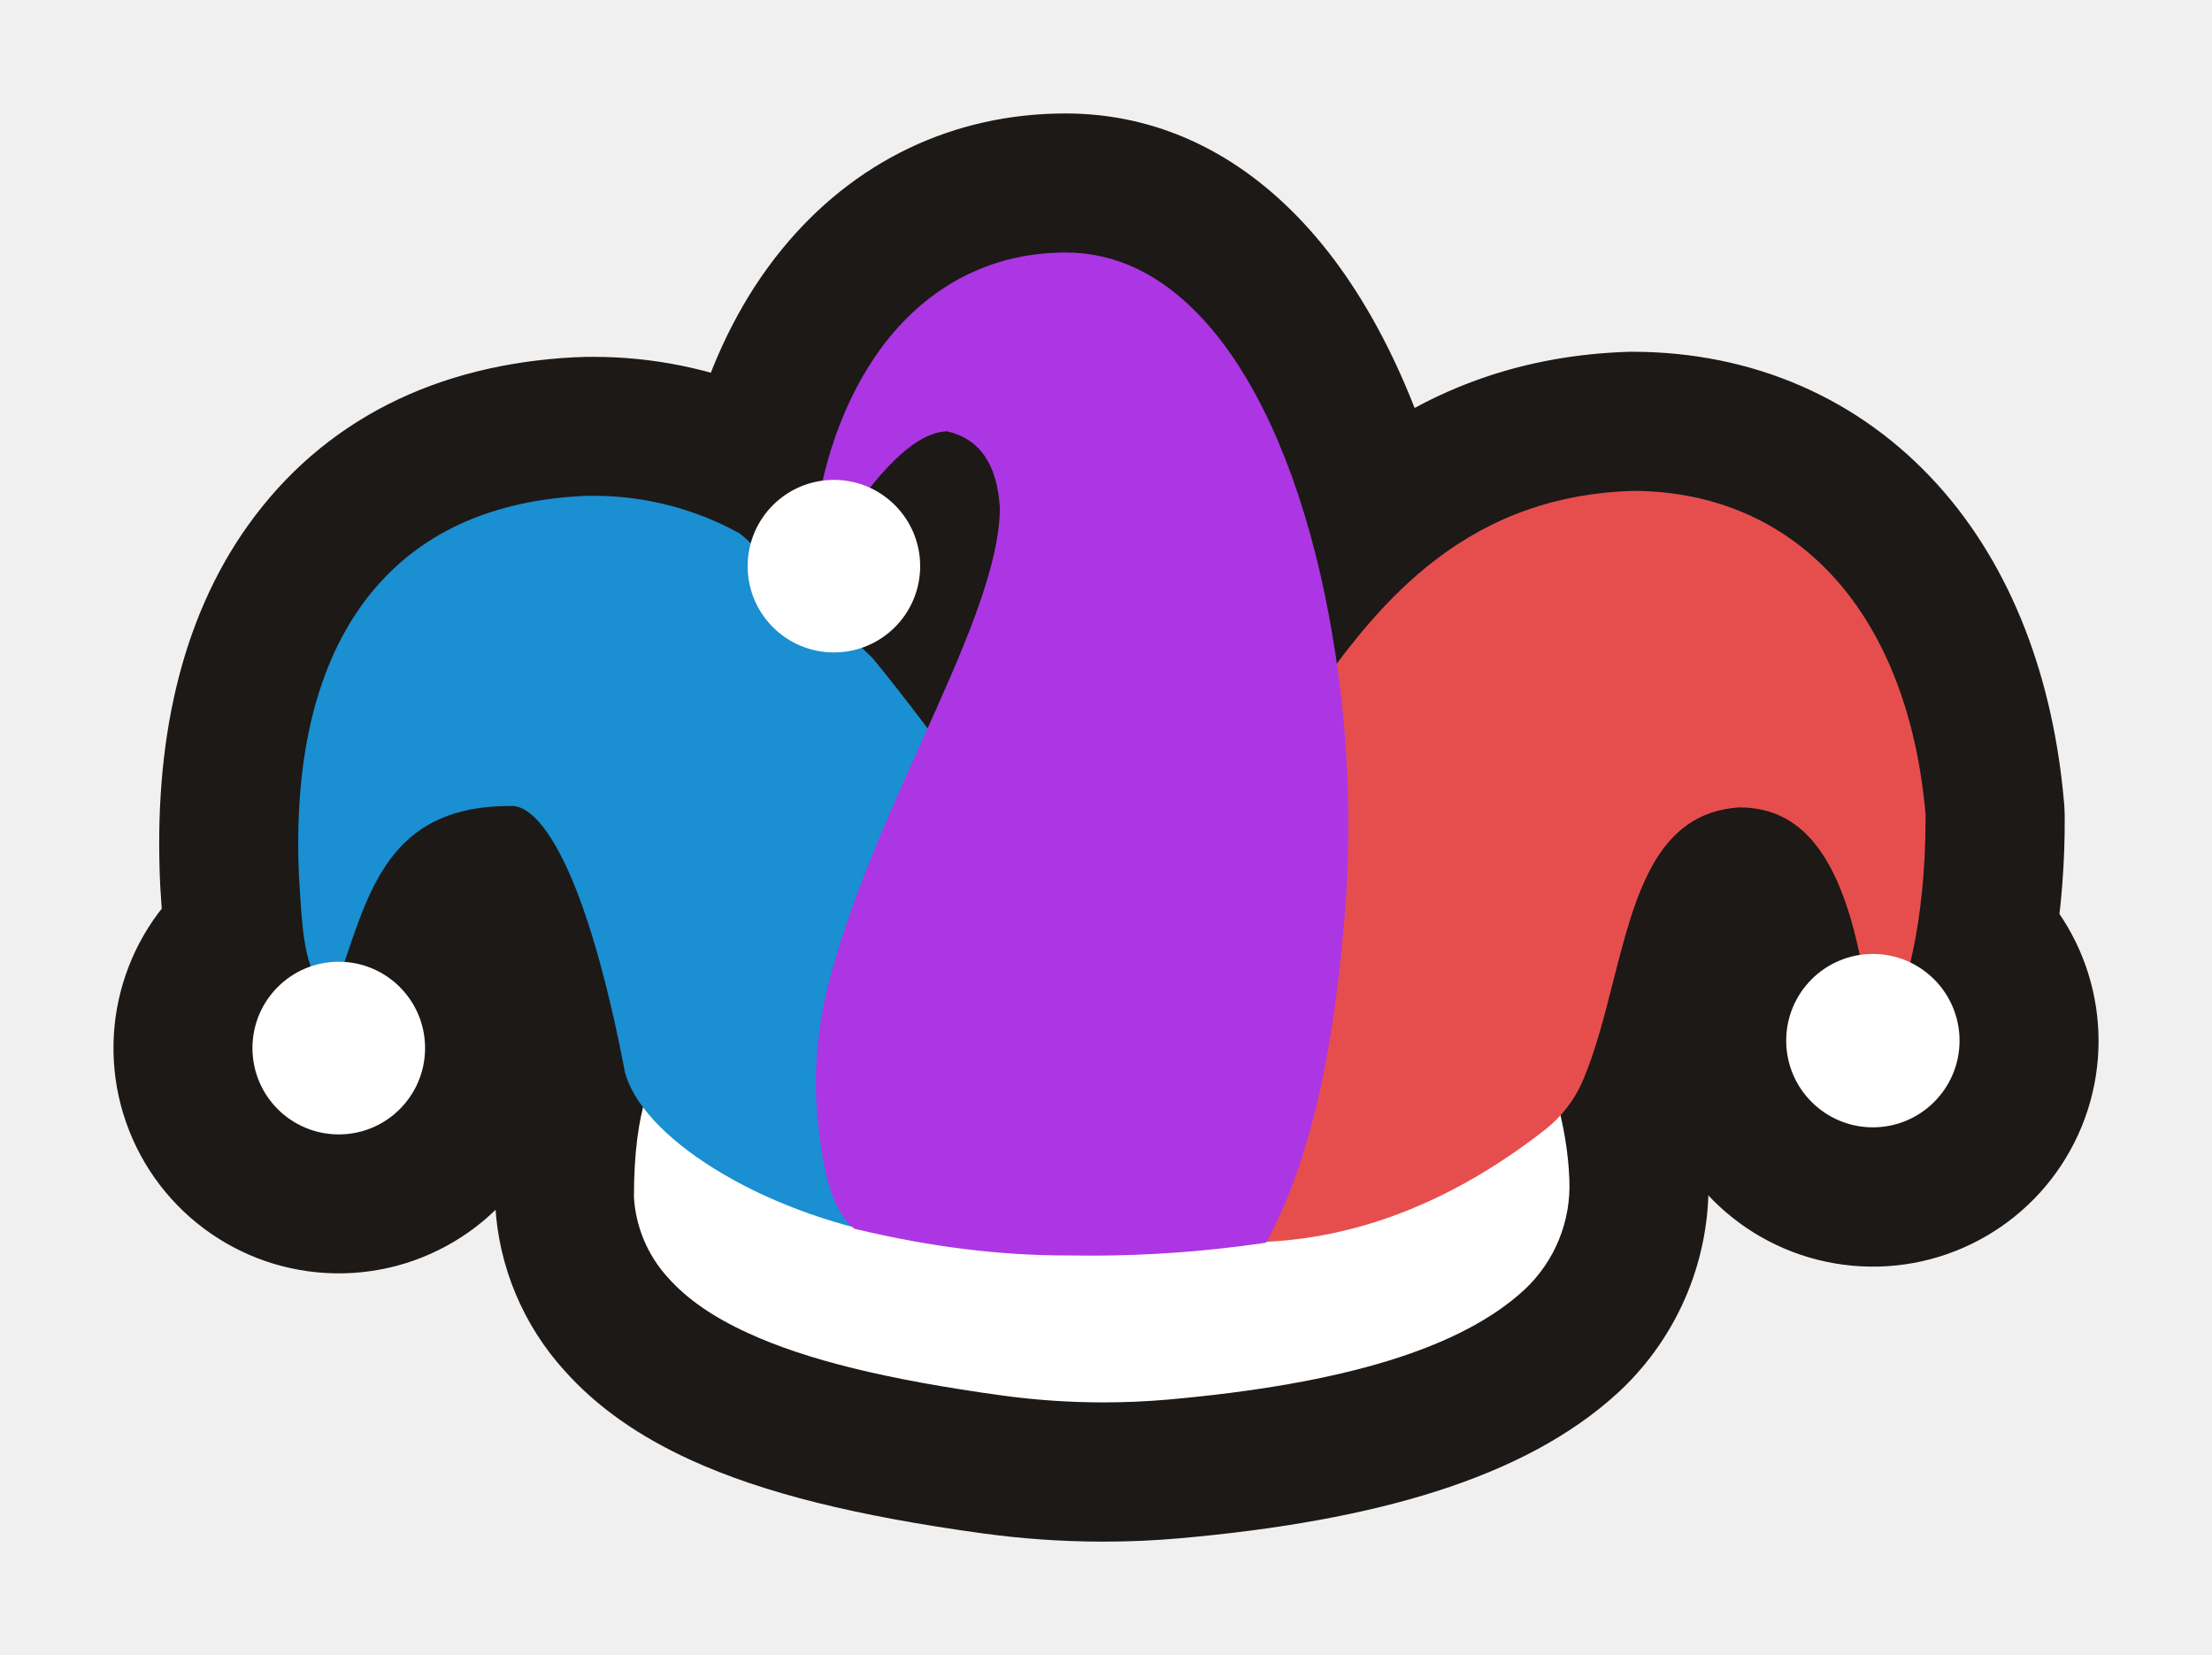
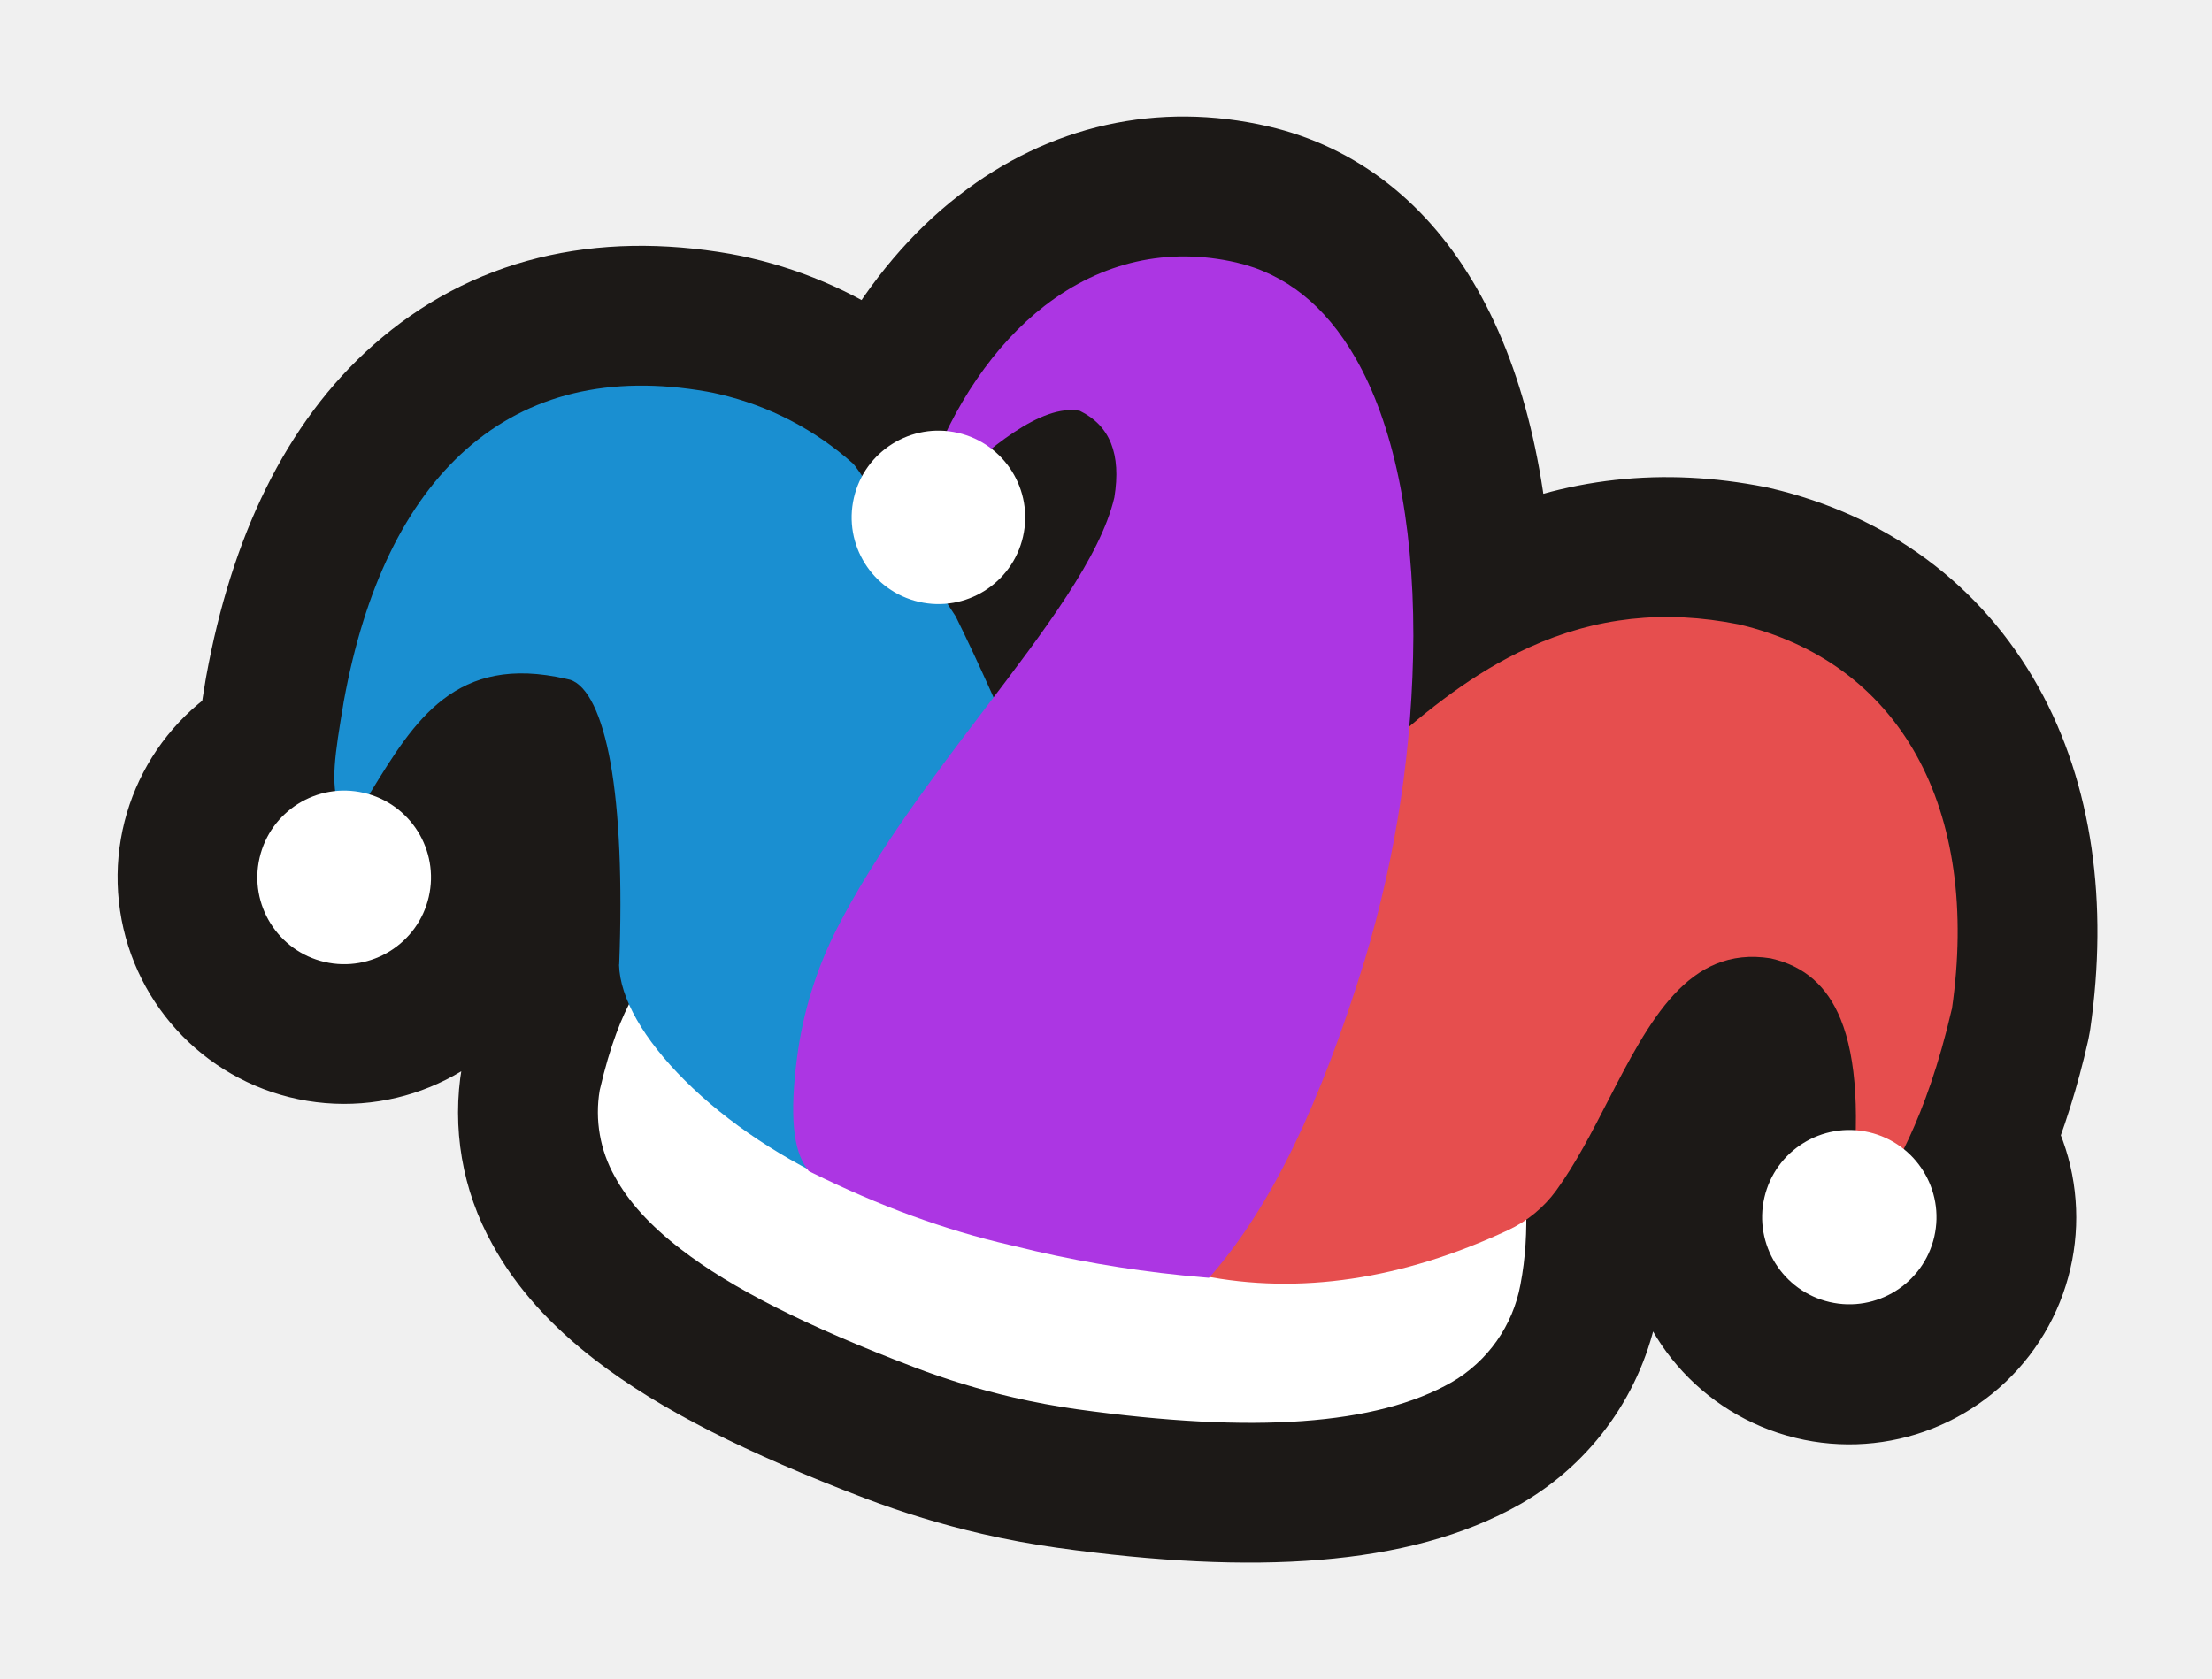
- <svg xmlns="http://www.w3.org/2000/svg" viewBox="-71.776 -71.776 799.793 598.233">
+ <svg xmlns="http://www.w3.org/2000/svg" viewBox="-83.836 -72.845 795.17 603.563">
  <style>.halo{display:none}@media (prefers-color-scheme:dark){.halo{display:inline}}</style>
-   <path class="halo" d="M640.58,267.75A267.54,267.54,0,0,0,644,223.56l-.08-2c-3.38-40.11-16.51-73.85-38-97.57-22.29-24.63-52.42-37.72-87.14-37.85h-.76c-31.42,1-58.48,10.46-82.73,29-4.11,3.14-8.13,6.55-12.11,10.26C413,84.28,397.08,51.31,377.06,29.83,358.61,10,337.24,0,313.53,0,282.26,0,255,13.05,234.8,37.75,223.94,51,215.33,67.68,209.66,86.34A50.6,50.6,0,0,0,192.9,98.09a128.88,128.88,0,0,0-50-10.11c-1.79,0-3.61,0-5.42.12h-.16C95.81,90.33,64.05,106.43,42.94,136,23.5,163.19,14.72,200.34,16.86,246.39l.07,1.23c.5,7.86.9,14.39,1.64,20.23a50.7,50.7,0,1,0,59.14-3.71c6.68-16.36,14-24.2,31.52-25,1.54,2,4.22,6.08,7.56,13.87,6.54,15.26,12.82,38,18.14,65.91l.33,1.44a51.48,51.48,0,0,0,4.81,11.95A172.92,172.92,0,0,0,138,360.73l0,1.43A66.32,66.32,0,0,0,155.11,403c8.68,9.8,20.27,17.94,35.43,24.9,22.8,10.46,53.58,18.11,96.87,24.09a291.61,291.61,0,0,0,39.73,2.74c8.29,0,16.66-.36,24.87-1.09,68.55-6.06,114.57-20.74,140.68-44.88A70.87,70.87,0,0,0,515.15,354a133.55,133.55,0,0,0-1.85-17.74,63,63,0,0,0,5.27-9.89c5.17-12.2,8.54-25.47,11.8-38.31,8.24-32.51,13.37-47.08,27.32-48.44,4.73.09,8.56,1.44,12.75,7.39,2,2.78,4.53,7.43,7.06,15a50.83,50.83,0,1,0,63.08,5.79Z" fill="#ffffff" stroke="#ffffff" stroke-width="143.553" stroke-linejoin="round" />
-   <path d="M640.58,267.75A267.54,267.54,0,0,0,644,223.56l-.08-2c-3.38-40.11-16.51-73.85-38-97.57-22.29-24.63-52.42-37.72-87.14-37.85h-.76c-31.42,1-58.48,10.46-82.73,29-4.11,3.14-8.13,6.55-12.11,10.26C413,84.28,397.08,51.31,377.06,29.83,358.61,10,337.24,0,313.53,0,282.26,0,255,13.05,234.8,37.75,223.94,51,215.33,67.68,209.66,86.34A50.6,50.6,0,0,0,192.9,98.09a128.88,128.88,0,0,0-50-10.11c-1.79,0-3.61,0-5.42.12h-.16C95.81,90.33,64.05,106.43,42.94,136,23.5,163.19,14.72,200.34,16.86,246.39l.07,1.23c.5,7.86.9,14.39,1.64,20.23a50.7,50.7,0,1,0,59.14-3.71c6.68-16.36,14-24.2,31.52-25,1.54,2,4.22,6.08,7.56,13.87,6.54,15.26,12.82,38,18.14,65.91l.33,1.44a51.48,51.48,0,0,0,4.81,11.95A172.92,172.92,0,0,0,138,360.73l0,1.43A66.32,66.32,0,0,0,155.11,403c8.68,9.8,20.27,17.94,35.43,24.9,22.8,10.46,53.58,18.11,96.87,24.09a291.61,291.61,0,0,0,39.73,2.74c8.29,0,16.66-.36,24.87-1.09,68.55-6.06,114.57-20.74,140.68-44.88A70.87,70.87,0,0,0,515.15,354a133.55,133.55,0,0,0-1.85-17.74,63,63,0,0,0,5.27-9.89c5.17-12.2,8.54-25.47,11.8-38.31,8.24-32.51,13.37-47.08,27.32-48.44,4.73.09,8.56,1.44,12.75,7.39,2,2.78,4.53,7.43,7.06,15a50.83,50.83,0,1,0,63.08,5.79Z" fill="#1c1917" stroke="#1c1917" stroke-width="61.523" stroke-linejoin="round" />
-   <path d="M495.66,354.69c-.72-19.95-6.91-38.22-13.5-55l-1-2.65-2.85.12L171.65,310,170,310l-1.12,1.19c-4.27,4.57-11.44,17.08-11.44,49.5V361a47.27,47.27,0,0,0,12.25,29c6.84,7.73,16.32,14.3,29,20.1,21,9.65,50.06,16.79,91.4,22.5a271.91,271.91,0,0,0,37.07,2.56c7.72,0,15.51-.34,23.15-1,64.09-5.67,106.34-18.68,129.16-39.78A51.37,51.37,0,0,0,495.66,354.69Z" fill="#ffffff" />
-   <path d="M329.67,278c-17.17-20.92-32.81-42-47.94-62.31-13.41-18-25.91-34.84-37.93-49.5-1.28-1.38-46.63-44.55-48.25-45.21a109.14,109.14,0,0,0-52.62-13.54c-1.51,0-3,0-4.53.1-35.34,1.89-62.1,15.26-79.59,39.73C42,170.88,34.41,203.9,36.34,245.46v.07l.06.87c1.15,18.47,1.79,28.64,7,37l4.45,7.06,2.72-7.89c.87-2.5,1.72-5.06,2.54-7.53,9.53-28.52,18.54-55.47,59.39-55.47h1.36c6.55.52,13.94,9.66,20.85,25.76,7.08,16.53,13.78,40.71,19.36,69.92l0,.13,0,.12c3,11.5,14.45,24,32.35,35.14,18.36,11.44,41.58,20.16,65.38,24.55l2.33.43,1.49-1.84,74-90.64,2.07-2.53Z" fill="#1a8fd1" />
-   <circle cx="50.71" cy="307.08" r="31.21" fill="#ffffff" />
-   <path d="M624.5,223.22c-3-35.82-14.43-65.6-33-86.12s-43.65-31.33-72.7-31.44h-.14c-27.2.84-50.58,9-71.48,25-17.77,13.59-30.87,30.7-41.76,45.79l-39.76,20.45-.6.31-.47.49-63.73,67.06-2.33,2.46,2,2.71,79.75,105.68,1.25,1.65,2.07-.06c35.45-1.11,70.19-14.76,103.24-40.59a45.12,45.12,0,0,0,13.75-17.88c4.59-10.82,7.77-23.36,10.84-35.49,8-31.4,15.49-61.06,45.47-63.15h.28c12.21,0,21.76,5.12,29.18,15.66,8.77,12.47,14.78,33,17.85,60.9l1.6,14.56,6-13.35c4.73-10.47,12.65-34.05,12.65-74.31v-.34Z" fill="#e64e4e" />
-   <path d="M405.68,136c-9.38-40.69-24.21-72.79-42.89-92.83C348.18,27.45,331.61,19.5,313.53,19.5c-25.23,0-47.24,10.58-63.65,30.61C235.42,67.75,225.72,92.56,222.55,120l-1.94,16.78,9.26-14.12c11.6-17.7,26.67-38,40.75-38.54,11.81,2.74,18.07,11.76,19.13,27.54-.05,22-13.8,52.48-28.36,84.79-12.31,27.31-26.26,58.27-33.89,88.51a142.23,142.23,0,0,0-3.57,48.77c2,20.44,6,32.53,12.51,38.05l.73.62.93.22c26.71,6.34,51.48,9.42,75.7,9.42h1.53c2.62.05,5.28.07,7.89.07A431.17,431.17,0,0,0,384,377.71l2-.28,1-1.82c15-28.66,23.87-67.42,27.86-122A410,410,0,0,0,405.68,136Z" fill="#ac36e3" />
-   <circle cx="229.74" cy="132.88" r="31.19" fill="#ffffff" />
-   <path d="M605.4,273.05a31.34,31.34,0,1,0,31.34,31.34A31.37,31.37,0,0,0,605.4,273.05Z" fill="#ffffff" />
+   <g transform="rotate(13 328.12 227.34)">
+     <path class="halo" d="M640.58,267.75A267.54,267.54,0,0,0,644,223.56l-.08-2c-3.38-40.11-16.51-73.85-38-97.57-22.29-24.63-52.42-37.72-87.14-37.85h-.76c-31.42,1-58.48,10.46-82.73,29-4.11,3.14-8.13,6.55-12.11,10.26C413,84.28,397.08,51.31,377.06,29.83,358.61,10,337.24,0,313.53,0,282.26,0,255,13.05,234.8,37.75,223.94,51,215.33,67.68,209.66,86.34A50.6,50.6,0,0,0,192.9,98.09a128.88,128.88,0,0,0-50-10.11c-1.79,0-3.61,0-5.42.12h-.16C95.81,90.33,64.05,106.43,42.94,136,23.5,163.19,14.72,200.34,16.86,246.39l.07,1.23c.5,7.86.9,14.39,1.64,20.23a50.7,50.7,0,1,0,59.14-3.71c6.68-16.36,14-24.2,31.52-25,1.54,2,4.22,6.08,7.56,13.87,6.54,15.26,12.82,38,18.14,65.91l.33,1.44a51.48,51.48,0,0,0,4.81,11.95A172.92,172.92,0,0,0,138,360.73l0,1.43A66.32,66.32,0,0,0,155.11,403c8.68,9.8,20.27,17.94,35.43,24.9,22.8,10.46,53.58,18.11,96.87,24.09a291.61,291.61,0,0,0,39.73,2.74c8.29,0,16.66-.36,24.87-1.09,68.55-6.06,114.57-20.74,140.68-44.88A70.87,70.87,0,0,0,515.15,354a133.55,133.55,0,0,0-1.85-17.74,63,63,0,0,0,5.27-9.89c5.17-12.2,8.54-25.47,11.8-38.31,8.24-32.51,13.37-47.08,27.32-48.44,4.73.09,8.56,1.44,12.75,7.39,2,2.78,4.53,7.43,7.06,15a50.83,50.83,0,1,0,63.08,5.79Z" fill="#ffffff" stroke="#ffffff" stroke-width="143.553" stroke-linejoin="round" />
+     <path d="M640.58,267.75A267.54,267.54,0,0,0,644,223.56l-.08-2c-3.38-40.11-16.51-73.85-38-97.57-22.29-24.63-52.42-37.72-87.14-37.85h-.76c-31.42,1-58.48,10.46-82.73,29-4.11,3.14-8.13,6.55-12.11,10.26C413,84.28,397.08,51.31,377.06,29.83,358.61,10,337.24,0,313.53,0,282.26,0,255,13.05,234.8,37.75,223.94,51,215.33,67.68,209.66,86.34A50.6,50.6,0,0,0,192.9,98.09a128.88,128.88,0,0,0-50-10.11c-1.79,0-3.61,0-5.42.12h-.16C95.81,90.33,64.05,106.43,42.94,136,23.5,163.19,14.72,200.34,16.86,246.39l.07,1.23c.5,7.86.9,14.39,1.64,20.23a50.7,50.7,0,1,0,59.14-3.71c6.68-16.36,14-24.2,31.52-25,1.54,2,4.22,6.08,7.56,13.87,6.54,15.26,12.82,38,18.14,65.91l.33,1.44a51.48,51.48,0,0,0,4.81,11.95A172.92,172.92,0,0,0,138,360.73l0,1.43A66.32,66.32,0,0,0,155.11,403c8.68,9.8,20.27,17.94,35.43,24.9,22.8,10.46,53.58,18.11,96.87,24.09a291.61,291.61,0,0,0,39.73,2.74c8.29,0,16.66-.36,24.87-1.09,68.55-6.06,114.57-20.74,140.68-44.88A70.87,70.87,0,0,0,515.15,354a133.55,133.55,0,0,0-1.85-17.74,63,63,0,0,0,5.27-9.89c5.17-12.2,8.54-25.47,11.8-38.31,8.24-32.51,13.37-47.08,27.32-48.44,4.73.09,8.56,1.44,12.75,7.39,2,2.78,4.53,7.43,7.06,15a50.83,50.83,0,1,0,63.08,5.79Z" fill="#1c1917" stroke="#1c1917" stroke-width="61.523" stroke-linejoin="round" />
+     <path d="M495.66,354.69c-.72-19.95-6.91-38.22-13.5-55l-1-2.65-2.85.12L171.65,310,170,310l-1.12,1.19c-4.27,4.57-11.44,17.08-11.44,49.5V361a47.27,47.27,0,0,0,12.25,29c6.84,7.73,16.32,14.3,29,20.1,21,9.65,50.06,16.79,91.4,22.5a271.91,271.91,0,0,0,37.07,2.56c7.72,0,15.51-.34,23.15-1,64.09-5.67,106.34-18.68,129.16-39.78A51.37,51.37,0,0,0,495.66,354.69Z" fill="#ffffff" />
+     <path d="M329.67,278c-17.17-20.92-32.81-42-47.94-62.31-13.41-18-25.91-34.84-37.93-49.5-1.28-1.38-46.63-44.55-48.25-45.21a109.14,109.14,0,0,0-52.62-13.54c-1.51,0-3,0-4.53.1-35.34,1.89-62.1,15.26-79.59,39.73C42,170.88,34.41,203.9,36.34,245.46v.07l.06.87c1.15,18.47,1.79,28.64,7,37l4.45,7.06,2.72-7.89c.87-2.5,1.72-5.06,2.54-7.53,9.53-28.52,18.54-55.47,59.39-55.47h1.36c6.55.52,13.94,9.66,20.85,25.76,7.08,16.53,13.78,40.71,19.36,69.92l0,.13,0,.12c3,11.5,14.45,24,32.35,35.14,18.36,11.44,41.58,20.16,65.38,24.55l2.33.43,1.49-1.84,74-90.64,2.07-2.53Z" fill="#1a8fd1" />
+     <circle cx="50.71" cy="307.08" r="31.21" fill="#ffffff" />
+     <path d="M624.5,223.22c-3-35.82-14.43-65.6-33-86.12s-43.65-31.33-72.7-31.44h-.14c-27.2.84-50.58,9-71.48,25-17.77,13.59-30.87,30.7-41.76,45.79l-39.76,20.45-.6.31-.47.49-63.73,67.06-2.33,2.46,2,2.71,79.75,105.68,1.25,1.65,2.07-.06c35.45-1.11,70.19-14.76,103.24-40.59a45.12,45.12,0,0,0,13.75-17.88c4.59-10.82,7.77-23.36,10.84-35.49,8-31.4,15.49-61.06,45.47-63.15h.28c12.21,0,21.76,5.12,29.18,15.66,8.77,12.47,14.78,33,17.85,60.9l1.6,14.56,6-13.35c4.73-10.47,12.65-34.05,12.65-74.31v-.34Z" fill="#e64e4e" />
+     <path d="M405.68,136c-9.38-40.69-24.21-72.79-42.89-92.83C348.18,27.45,331.61,19.5,313.53,19.5c-25.23,0-47.24,10.58-63.65,30.61C235.42,67.75,225.72,92.56,222.55,120l-1.94,16.78,9.26-14.12c11.6-17.7,26.67-38,40.75-38.54,11.81,2.74,18.07,11.76,19.13,27.54-.05,22-13.8,52.48-28.36,84.79-12.31,27.31-26.26,58.27-33.89,88.51a142.23,142.23,0,0,0-3.57,48.77c2,20.44,6,32.53,12.51,38.05l.73.62.93.22c26.71,6.34,51.48,9.42,75.7,9.42h1.53c2.62.05,5.28.07,7.89.07A431.17,431.17,0,0,0,384,377.71l2-.28,1-1.82c15-28.66,23.87-67.42,27.86-122A410,410,0,0,0,405.68,136Z" fill="#ac36e3" />
+     <circle cx="229.74" cy="132.88" r="31.19" fill="#ffffff" />
+     <path d="M605.4,273.05a31.34,31.34,0,1,0,31.34,31.34A31.37,31.37,0,0,0,605.4,273.05Z" fill="#ffffff" />
+   </g>
</svg>
